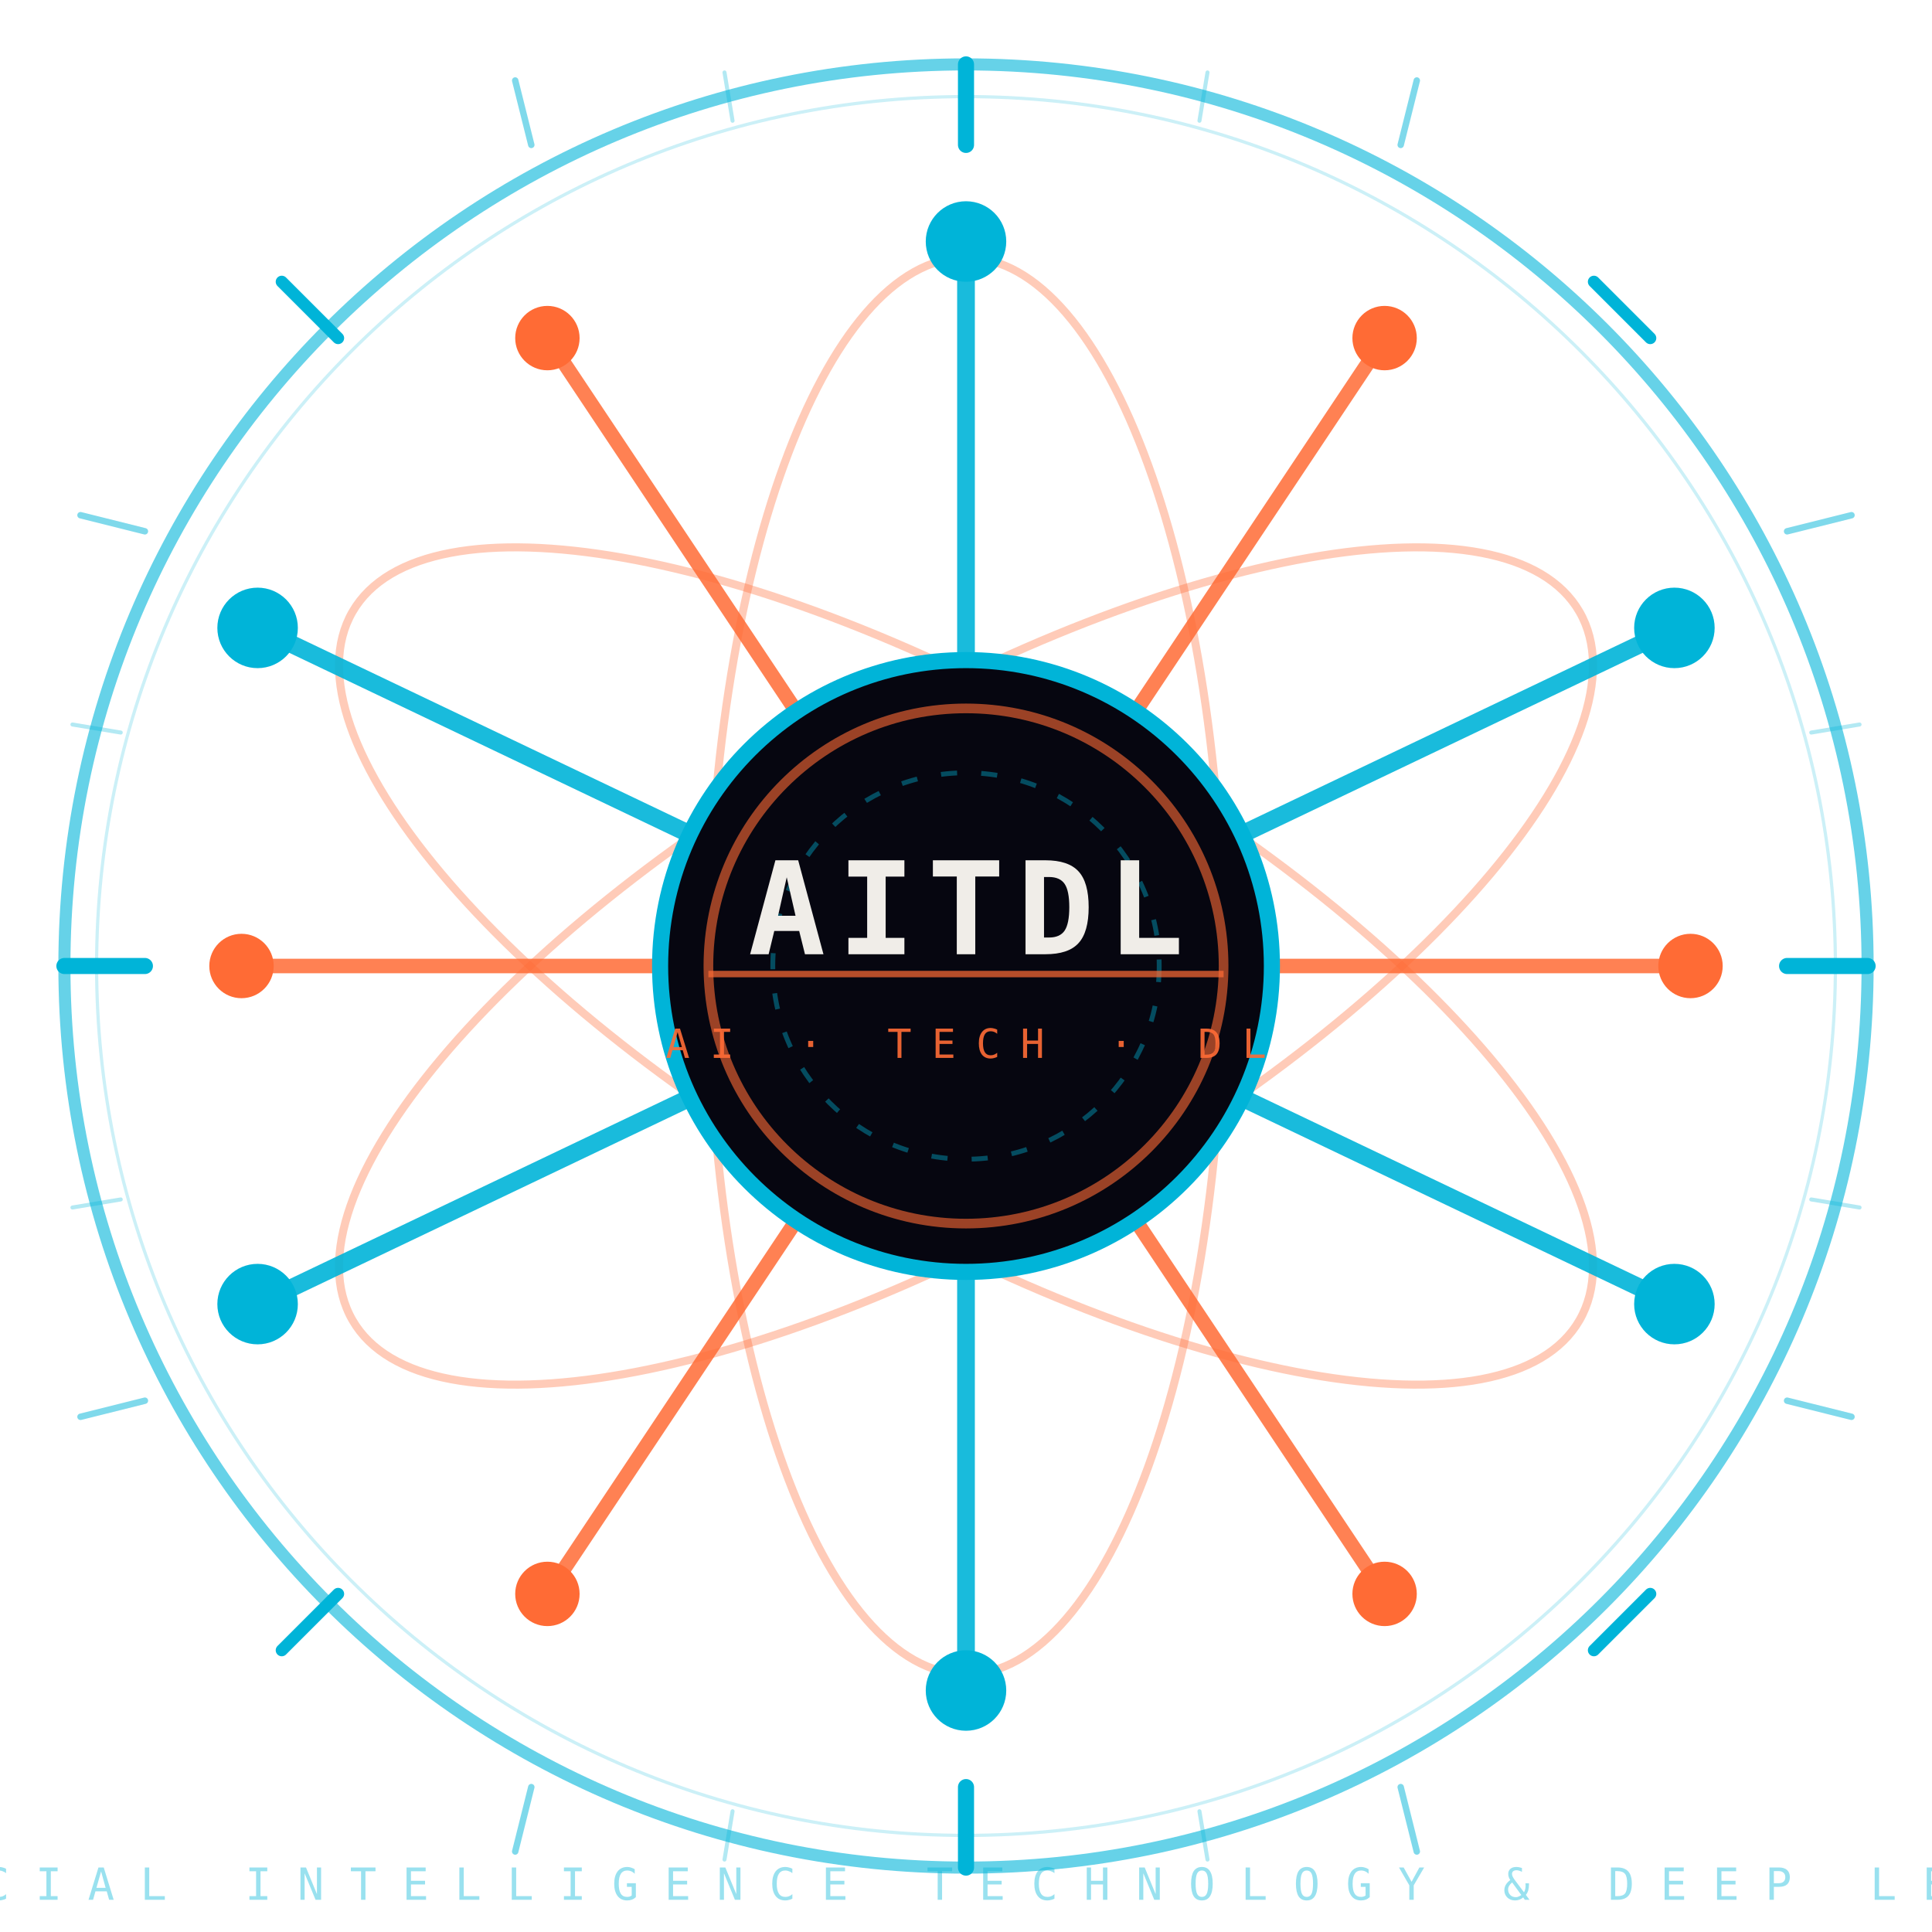
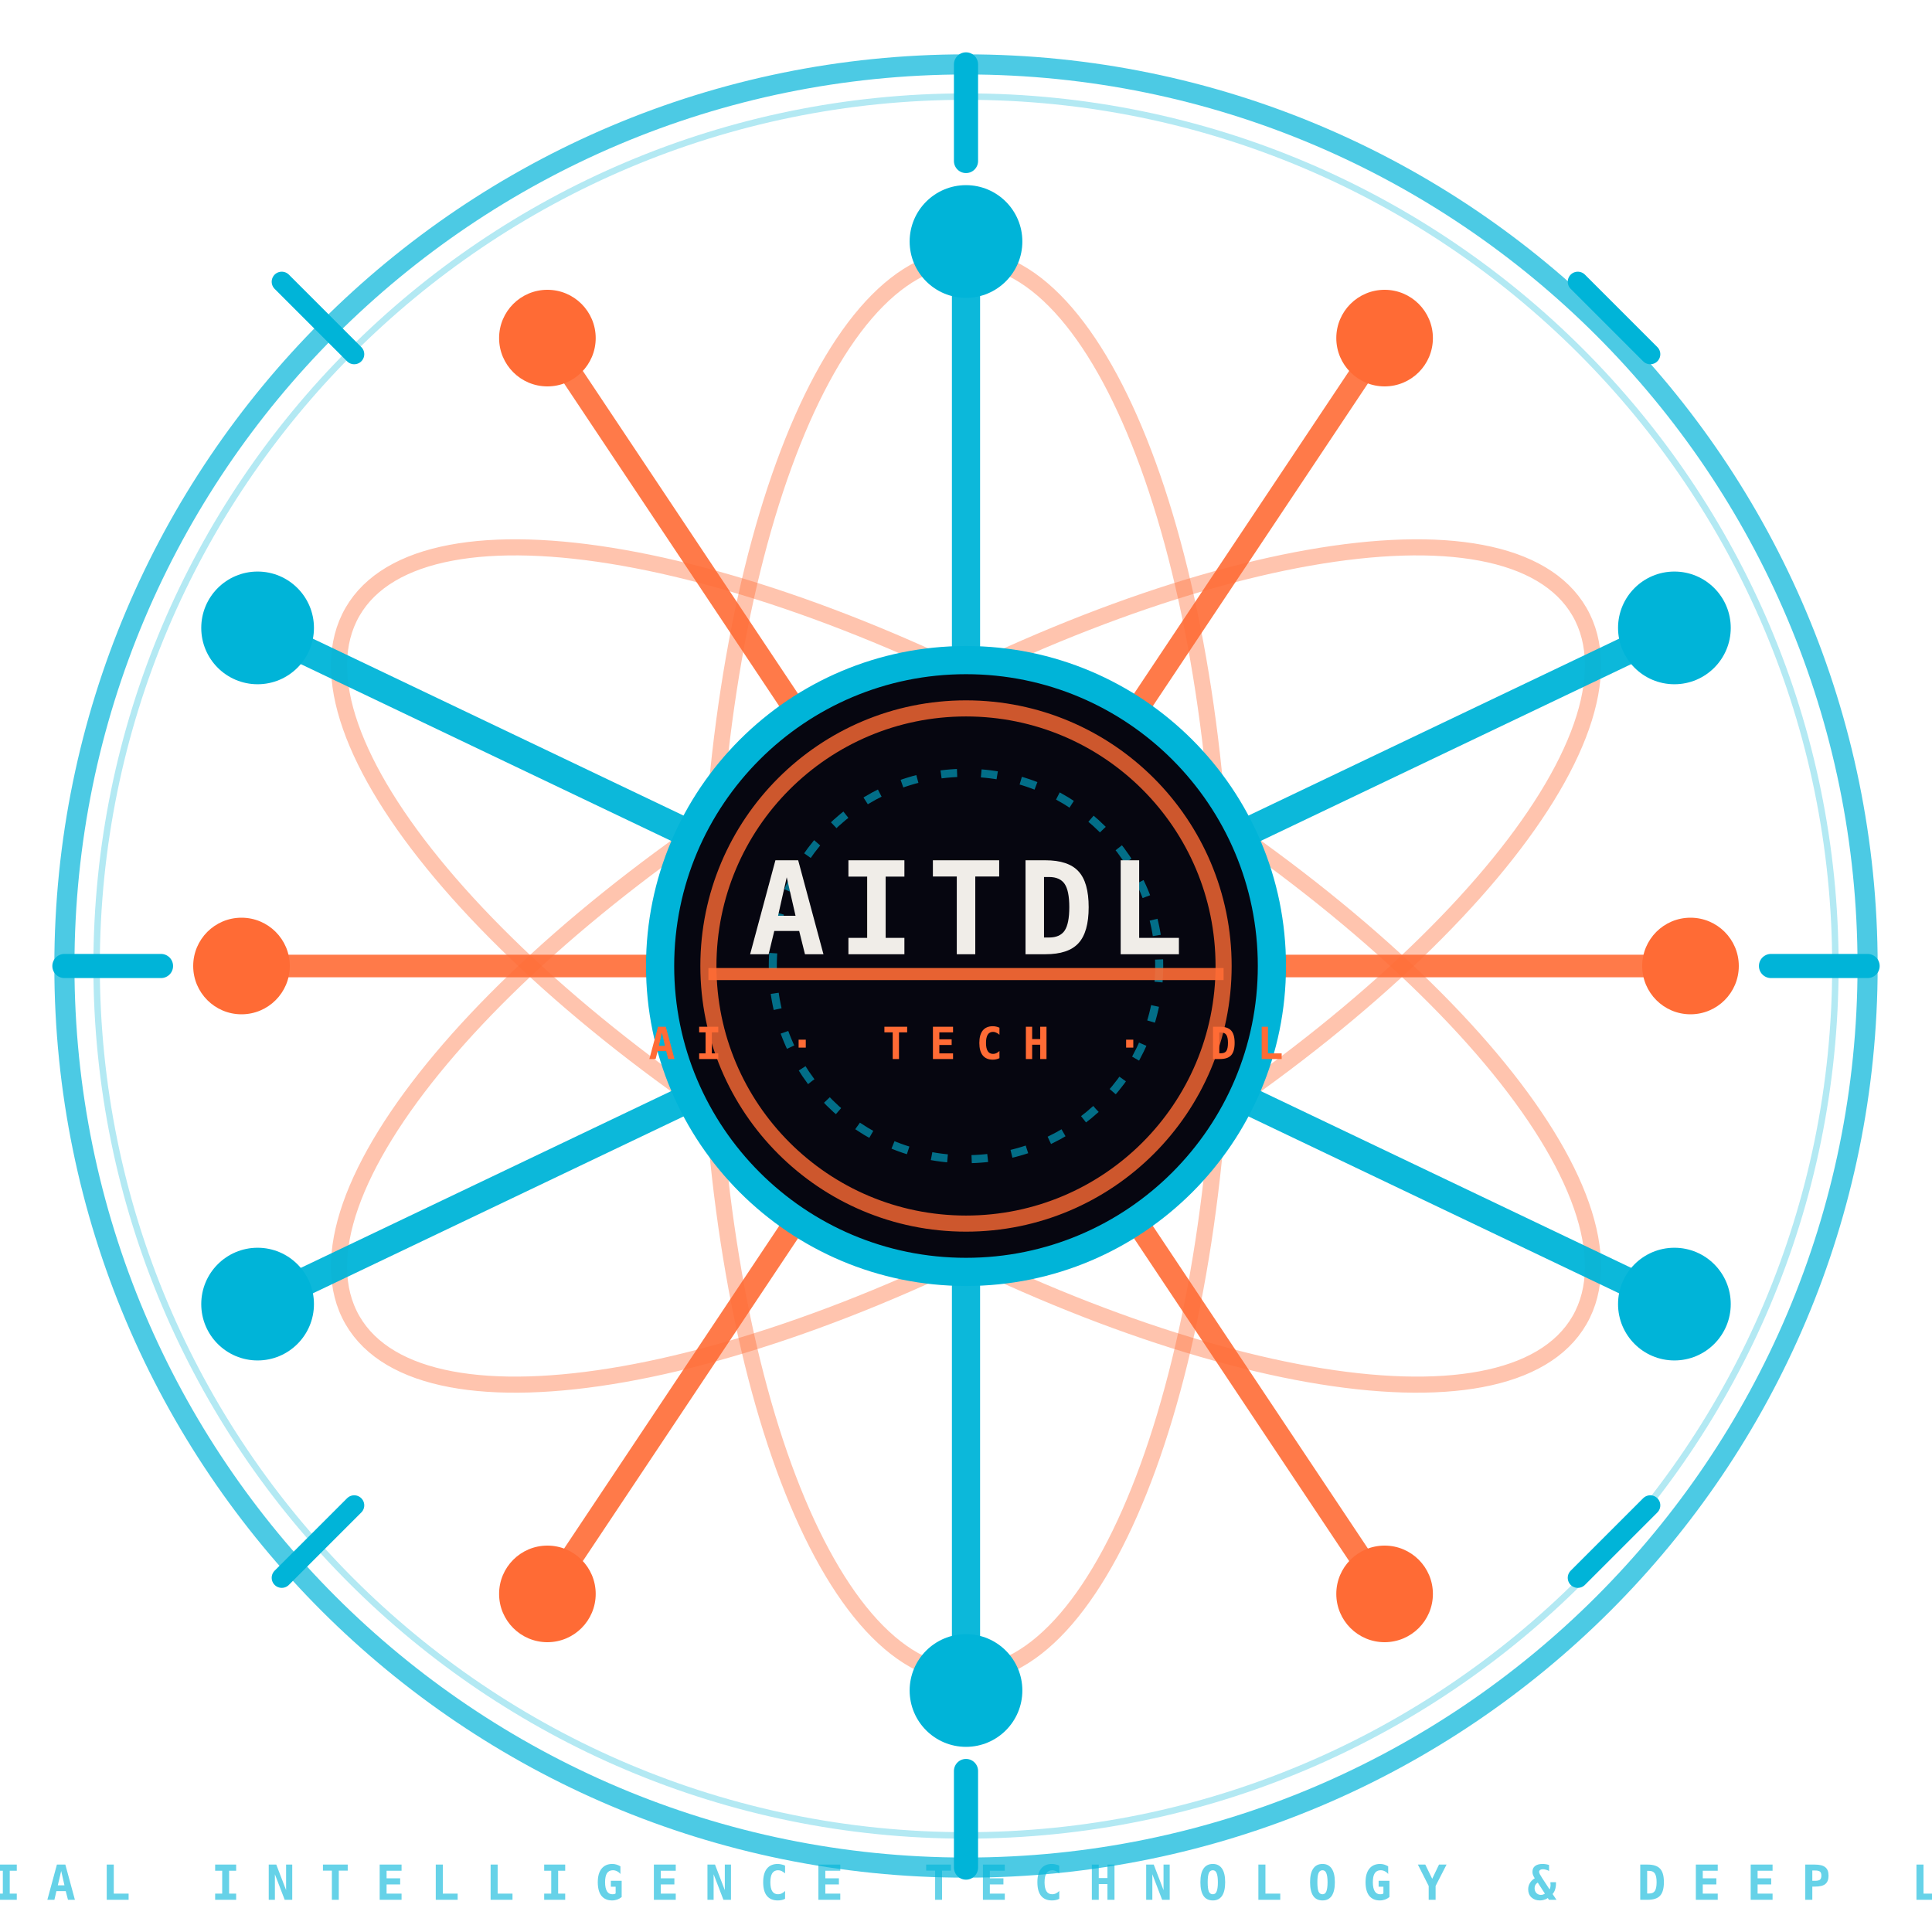
<svg xmlns="http://www.w3.org/2000/svg" viewBox="0 0 240 240">
-   <circle cx="120" cy="120" r="112" fill="none" stroke="#00B4D8" stroke-width="1.5" opacity="0.6" />
-   <circle cx="120" cy="120" r="108" fill="none" stroke="#00B4D8" stroke-width="0.4" opacity="0.2" />
+   <circle cx="120" cy="120" r="112" fill="none" stroke="#00B4D8" stroke-width="2.5" opacity="0.7" />
+   <circle cx="120" cy="120" r="108" fill="none" stroke="#00B4D8" stroke-width="0.8" opacity="0.3" />
  <g stroke="#00B4D8" stroke-linecap="round">
-     <line x1="120" y1="8" x2="120" y2="18" stroke-width="2" />
-     <line x1="120" y1="222" x2="120" y2="232" stroke-width="2" />
-     <line x1="8" y1="120" x2="18" y2="120" stroke-width="2" />
-     <line x1="222" y1="120" x2="232" y2="120" stroke-width="2" />
-     <line x1="35" y1="35" x2="42" y2="42" stroke-width="1.5" />
-     <line x1="198" y1="35" x2="205" y2="42" stroke-width="1.5" />
-     <line x1="35" y1="205" x2="42" y2="198" stroke-width="1.5" />
-     <line x1="198" y1="205" x2="205" y2="198" stroke-width="1.5" />
-     <line x1="176" y1="10" x2="174" y2="18" stroke-width="0.8" opacity="0.5" />
-     <line x1="64" y1="10" x2="66" y2="18" stroke-width="0.8" opacity="0.5" />
-     <line x1="230" y1="64" x2="222" y2="66" stroke-width="0.8" opacity="0.5" />
-     <line x1="230" y1="176" x2="222" y2="174" stroke-width="0.8" opacity="0.5" />
-     <line x1="10" y1="64" x2="18" y2="66" stroke-width="0.8" opacity="0.5" />
-     <line x1="10" y1="176" x2="18" y2="174" stroke-width="0.8" opacity="0.5" />
-     <line x1="176" y1="230" x2="174" y2="222" stroke-width="0.8" opacity="0.5" />
-     <line x1="64" y1="230" x2="66" y2="222" stroke-width="0.8" opacity="0.5" />
-     <line x1="150" y1="9" x2="149" y2="15" stroke-width="0.5" opacity="0.3" />
-     <line x1="90" y1="9" x2="91" y2="15" stroke-width="0.5" opacity="0.3" />
-     <line x1="231" y1="90" x2="225" y2="91" stroke-width="0.5" opacity="0.3" />
-     <line x1="231" y1="150" x2="225" y2="149" stroke-width="0.5" opacity="0.3" />
-     <line x1="9" y1="90" x2="15" y2="91" stroke-width="0.5" opacity="0.3" />
-     <line x1="9" y1="150" x2="15" y2="149" stroke-width="0.5" opacity="0.3" />
-     <line x1="150" y1="231" x2="149" y2="225" stroke-width="0.5" opacity="0.3" />
-     <line x1="90" y1="231" x2="91" y2="225" stroke-width="0.5" opacity="0.3" />
+     <line x1="120" y1="8" x2="120" y2="20" stroke-width="3" />
+     <line x1="120" y1="220" x2="120" y2="232" stroke-width="3" />
+     <line x1="8" y1="120" x2="20" y2="120" stroke-width="3" />
+     <line x1="220" y1="120" x2="232" y2="120" stroke-width="3" />
+     <line x1="35" y1="35" x2="44" y2="44" stroke-width="2.5" />
+     <line x1="196" y1="35" x2="205" y2="44" stroke-width="2.5" />
+     <line x1="35" y1="196" x2="44" y2="187" stroke-width="2.5" />
+     <line x1="196" y1="196" x2="205" y2="187" stroke-width="2.5" />
  </g>
-   <text x="120" y="236" font-family="monospace" font-size="5.5" fill="#00B4D8" text-anchor="middle" letter-spacing="3.2" opacity="0.4">ARTIFICIAL INTELLIGENCE TECHNOLOGY &amp; DEEP LEARNING</text>
-   <ellipse cx="120" cy="120" rx="88" ry="32" fill="none" stroke="#FF6B35" stroke-width="1" opacity="0.35" transform="rotate(-30 120 120)" />
-   <ellipse cx="120" cy="120" rx="88" ry="32" fill="none" stroke="#FF6B35" stroke-width="1" opacity="0.35" transform="rotate(30 120 120)" />
-   <ellipse cx="120" cy="120" rx="88" ry="32" fill="none" stroke="#FF6B35" stroke-width="1" opacity="0.35" transform="rotate(90 120 120)" />
-   <line x1="120" y1="30" x2="120" y2="120" stroke="#00B4D8" stroke-width="2.2" opacity="0.9" stroke-linecap="round" />
-   <line x1="172" y1="42" x2="120" y2="120" stroke="#FF6B35" stroke-width="1.8" opacity="0.85" stroke-linecap="round" />
-   <line x1="208" y1="78" x2="120" y2="120" stroke="#00B4D8" stroke-width="2.2" opacity="0.9" stroke-linecap="round" />
-   <line x1="210" y1="120" x2="120" y2="120" stroke="#FF6B35" stroke-width="1.8" opacity="0.85" stroke-linecap="round" />
-   <line x1="208" y1="162" x2="120" y2="120" stroke="#00B4D8" stroke-width="2.2" opacity="0.9" stroke-linecap="round" />
-   <line x1="172" y1="198" x2="120" y2="120" stroke="#FF6B35" stroke-width="1.8" opacity="0.85" stroke-linecap="round" />
-   <line x1="120" y1="210" x2="120" y2="120" stroke="#00B4D8" stroke-width="2.2" opacity="0.9" stroke-linecap="round" />
-   <line x1="68" y1="198" x2="120" y2="120" stroke="#FF6B35" stroke-width="1.8" opacity="0.85" stroke-linecap="round" />
-   <line x1="32" y1="162" x2="120" y2="120" stroke="#00B4D8" stroke-width="2.2" opacity="0.9" stroke-linecap="round" />
-   <line x1="30" y1="120" x2="120" y2="120" stroke="#FF6B35" stroke-width="1.8" opacity="0.85" stroke-linecap="round" />
-   <line x1="32" y1="78" x2="120" y2="120" stroke="#00B4D8" stroke-width="2.2" opacity="0.9" stroke-linecap="round" />
-   <line x1="68" y1="42" x2="120" y2="120" stroke="#FF6B35" stroke-width="1.8" opacity="0.85" stroke-linecap="round" />
-   <circle cx="120" cy="30" r="5" fill="#00B4D8" />
-   <circle cx="172" cy="42" r="4" fill="#FF6B35" />
-   <circle cx="208" cy="78" r="5" fill="#00B4D8" />
-   <circle cx="210" cy="120" r="4" fill="#FF6B35" />
-   <circle cx="208" cy="162" r="5" fill="#00B4D8" />
-   <circle cx="172" cy="198" r="4" fill="#FF6B35" />
-   <circle cx="120" cy="210" r="5" fill="#00B4D8" />
-   <circle cx="68" cy="198" r="4" fill="#FF6B35" />
-   <circle cx="32" cy="162" r="5" fill="#00B4D8" />
-   <circle cx="30" cy="120" r="4" fill="#FF6B35" />
-   <circle cx="32" cy="78" r="5" fill="#00B4D8" />
-   <circle cx="68" cy="42" r="4" fill="#FF6B35" />
-   <circle cx="120" cy="120" r="38" fill="#060610" stroke="#00B4D8" stroke-width="2" />
-   <circle cx="120" cy="120" r="32" fill="none" stroke="#FF6B35" stroke-width="1.2" opacity="0.6" />
-   <circle cx="120" cy="120" r="24" fill="none" stroke="#00B4D8" stroke-width="0.6" opacity="0.4" stroke-dasharray="2,3" />
-   <text x="120" y="114" font-family="monospace" font-weight="700" font-size="16" fill="#F0EDE8" text-anchor="middle" dominant-baseline="middle" letter-spacing="1.5">AITDL</text>
-   <line x1="88" y1="121" x2="152" y2="121" stroke="#FF6B35" stroke-width="0.8" opacity="0.7" />
-   <text x="120" y="130" font-family="monospace" font-size="5" fill="#FF6B35" text-anchor="middle" dominant-baseline="middle" letter-spacing="2.5" opacity="0.9">AI · TECH · DL</text>
+   <text x="120" y="236" font-family="monospace" font-size="6" font-weight="bold" fill="#00B4D8" text-anchor="middle" letter-spacing="3.2" opacity="0.6">ARTIFICIAL INTELLIGENCE TECHNOLOGY &amp; DEEP LEARNING</text>
+   <ellipse cx="120" cy="120" rx="88" ry="32" fill="none" stroke="#FF6B35" stroke-width="2" opacity="0.4" transform="rotate(-30 120 120)" />
+   <ellipse cx="120" cy="120" rx="88" ry="32" fill="none" stroke="#FF6B35" stroke-width="2" opacity="0.4" transform="rotate(30 120 120)" />
+   <ellipse cx="120" cy="120" rx="88" ry="32" fill="none" stroke="#FF6B35" stroke-width="2" opacity="0.4" transform="rotate(90 120 120)" />
+   <line x1="120" y1="30" x2="120" y2="120" stroke="#00B4D8" stroke-width="3.5" opacity="0.95" stroke-linecap="round" />
+   <line x1="172" y1="42" x2="120" y2="120" stroke="#FF6B35" stroke-width="2.8" opacity="0.9" stroke-linecap="round" />
+   <line x1="208" y1="78" x2="120" y2="120" stroke="#00B4D8" stroke-width="3.5" opacity="0.95" stroke-linecap="round" />
+   <line x1="210" y1="120" x2="120" y2="120" stroke="#FF6B35" stroke-width="2.8" opacity="0.9" stroke-linecap="round" />
+   <line x1="208" y1="162" x2="120" y2="120" stroke="#00B4D8" stroke-width="3.5" opacity="0.95" stroke-linecap="round" />
+   <line x1="172" y1="198" x2="120" y2="120" stroke="#FF6B35" stroke-width="2.8" opacity="0.9" stroke-linecap="round" />
+   <line x1="120" y1="210" x2="120" y2="120" stroke="#00B4D8" stroke-width="3.5" opacity="0.95" stroke-linecap="round" />
+   <line x1="68" y1="198" x2="120" y2="120" stroke="#FF6B35" stroke-width="2.8" opacity="0.9" stroke-linecap="round" />
+   <line x1="32" y1="162" x2="120" y2="120" stroke="#00B4D8" stroke-width="3.5" opacity="0.95" stroke-linecap="round" />
+   <line x1="30" y1="120" x2="120" y2="120" stroke="#FF6B35" stroke-width="2.8" opacity="0.9" stroke-linecap="round" />
+   <line x1="32" y1="78" x2="120" y2="120" stroke="#00B4D8" stroke-width="3.5" opacity="0.95" stroke-linecap="round" />
+   <line x1="68" y1="42" x2="120" y2="120" stroke="#FF6B35" stroke-width="2.8" opacity="0.9" stroke-linecap="round" />
+   <circle cx="120" cy="30" r="7" fill="#00B4D8" />
+   <circle cx="172" cy="42" r="6" fill="#FF6B35" />
+   <circle cx="208" cy="78" r="7" fill="#00B4D8" />
+   <circle cx="210" cy="120" r="6" fill="#FF6B35" />
+   <circle cx="208" cy="162" r="7" fill="#00B4D8" />
+   <circle cx="172" cy="198" r="6" fill="#FF6B35" />
+   <circle cx="120" cy="210" r="7" fill="#00B4D8" />
+   <circle cx="68" cy="198" r="6" fill="#FF6B35" />
+   <circle cx="32" cy="162" r="7" fill="#00B4D8" />
+   <circle cx="30" cy="120" r="6" fill="#FF6B35" />
+   <circle cx="32" cy="78" r="7" fill="#00B4D8" />
+   <circle cx="68" cy="42" r="6" fill="#FF6B35" />
+   <circle cx="120" cy="120" r="38" fill="#060610" stroke="#00B4D8" stroke-width="3.5" />
+   <circle cx="120" cy="120" r="32" fill="none" stroke="#FF6B35" stroke-width="2" opacity="0.8" />
+   <circle cx="120" cy="120" r="24" fill="none" stroke="#00B4D8" stroke-width="1" opacity="0.6" stroke-dasharray="2,3" />
+   <text x="120" y="114" font-family="monospace" font-weight="900" font-size="16" fill="#F0EDE8" text-anchor="middle" dominant-baseline="middle" letter-spacing="1.5">AITDL</text>
+   <line x1="88" y1="121" x2="152" y2="121" stroke="#FF6B35" stroke-width="1.5" opacity="0.9" />
+   <text x="120" y="130" font-family="monospace" font-weight="bold" font-size="5.5" fill="#FF6B35" text-anchor="middle" dominant-baseline="middle" letter-spacing="2.5" opacity="1">AI · TECH · DL</text>
</svg>
